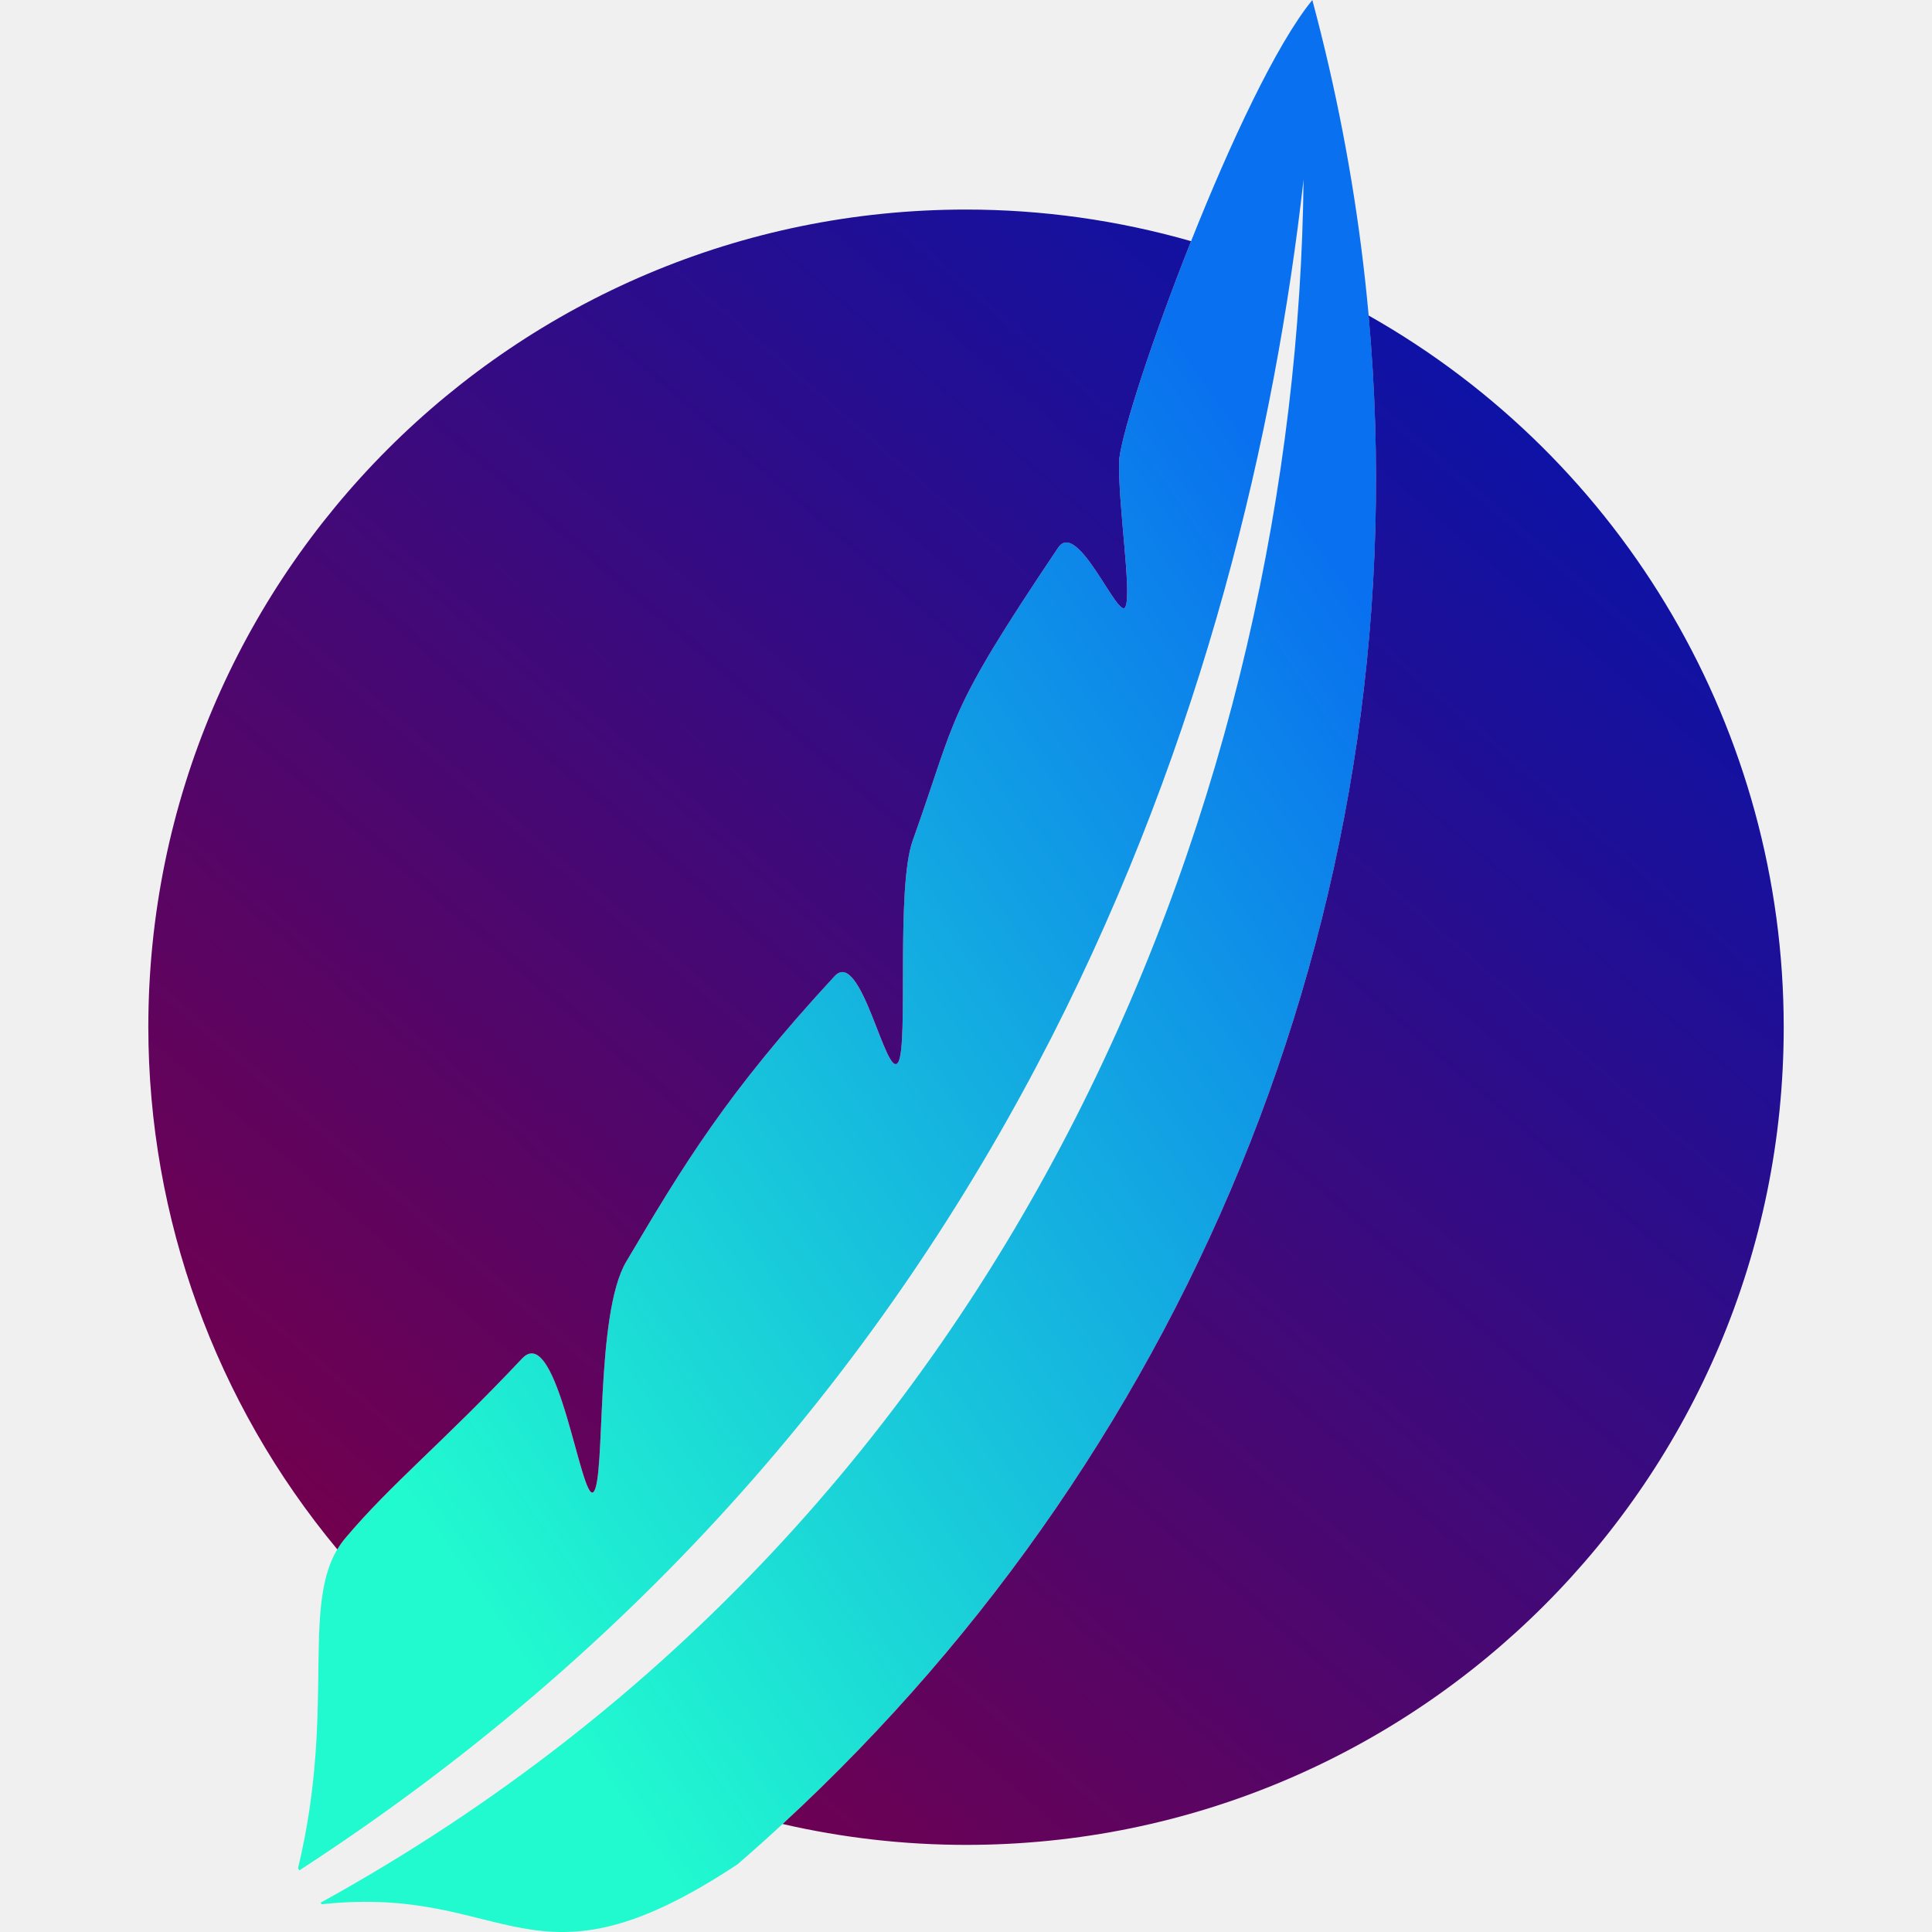
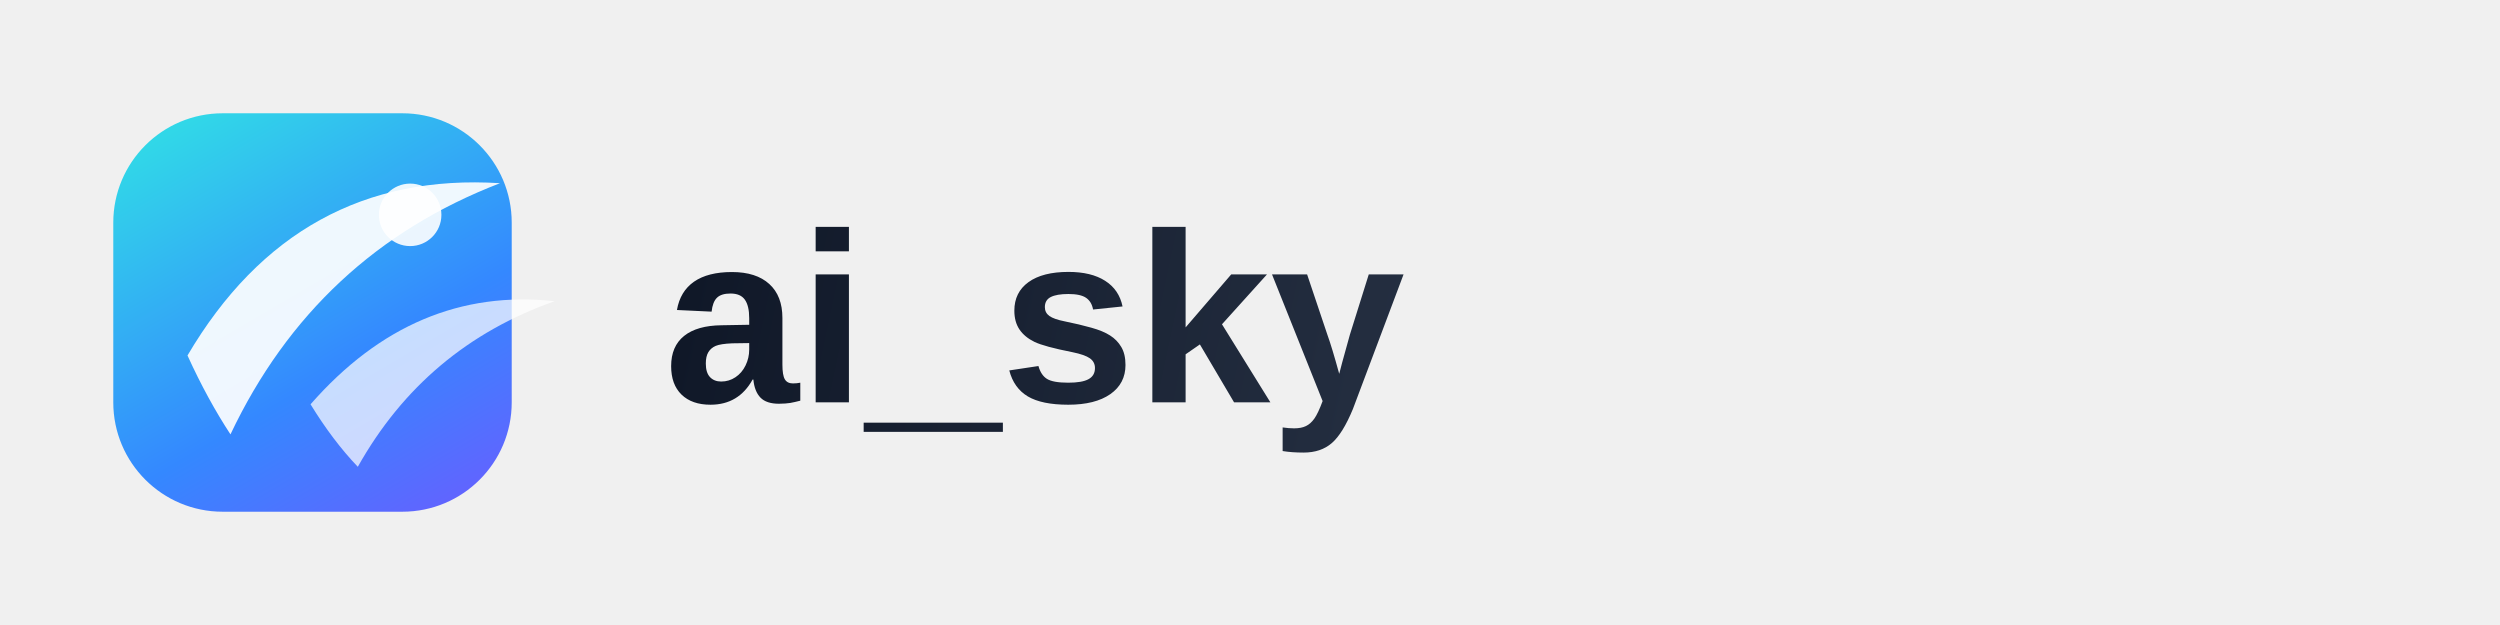
- <svg xmlns="http://www.w3.org/2000/svg" xmlns:xlink="http://www.w3.org/1999/xlink" width="512" height="512" version="1.1" viewBox="0 0 512 512">
+ <svg xmlns="http://www.w3.org/2000/svg" width="640" height="160" viewBox="0 0 640 160" fill="none">
  <defs>
-     <linearGradient id="linearGradient22708">
-       <stop stop-color="#21facf" offset="0" />
-       <stop stop-color="#0970ef" offset="1" />
+     <linearGradient id="sky" x1="64" y1="22" x2="132" y2="138" gradientUnits="userSpaceOnUse">
+       <stop offset="0" stop-color="#31D7E8" />
+       <stop offset="0.55" stop-color="#3488FF" />
+       <stop offset="1" stop-color="#7157FF" />
    </linearGradient>
-     <linearGradient id="linearGradient6949" x1="68.454" x2="198.59" y1="246.73" y2="96.35" gradientTransform="translate(-5.754,-56.594)" gradientUnits="userSpaceOnUse">
-       <stop stop-color="#72004e" offset="0" />
-       <stop stop-color="#0015b1" offset="1" />
+     <linearGradient id="text" x1="182" y1="46" x2="504" y2="114" gradientUnits="userSpaceOnUse">
+       <stop offset="0" stop-color="#101828" />
+       <stop offset="1" stop-color="#344054" />
    </linearGradient>
-     <linearGradient id="linearGradient22718" x1="56.735" x2="155.2" y1="246.96" y2="58.575" gradientUnits="userSpaceOnUse">
-       <stop stop-color="#4f00da" offset="0" />
-       <stop stop-color="#e5311b" offset="1" />
-     </linearGradient>
-     <linearGradient id="linearGradient23463" x1="68.454" x2="198.59" y1="246.73" y2="96.35" gradientUnits="userSpaceOnUse" xlink:href="#linearGradient22708" />
-     <linearGradient id="linearGradient903" x1="54.478" x2="192.1" y1="247.56" y2="9.809" gradientTransform="matrix(.87923 0 0 .87923 -9.551 48.787)" gradientUnits="userSpaceOnUse">
-       <stop stop-color="#dc180d" offset="0" />
-       <stop stop-color="#f96e20" offset=".5" />
-       <stop stop-color="#f4ce41" offset="1" />
-     </linearGradient>
-     <linearGradient id="linearGradient918" x1="39.468" x2="154.99" y1="204.22" y2="124.47" gradientUnits="userSpaceOnUse" xlink:href="#linearGradient22708" />
  </defs>
-   <g transform="matrix(2.473 0 0 2.473 -4.8978 -4.8812)">
-     <path transform="translate(-5.5496,-57.412)" d="m148.16 59.393c-7.71 9.399-19.951 42.888-20.696 49.204-0.17 4.674 1.373 14.231 0.672 15.805-0.719 1.613-5.117-9.446-7.215-6.327-12.219 18.168-10.7 17.731-15.582 31.378-1.836 5.131-0.424 21.99-1.567 23.773-1.273 1.987-3.962-12.31-6.806-9.236-11.603 12.54-16.279 20.379-22.336 30.607-3.359 5.673-2.182 23.33-3.506 24.674-1.302 1.321-3.857-18.326-7.644-14.309-8.519 9.038-14.054 13.441-18.946 19.252-5.198 6.174-0.783 17.584-5.067 35.383l0.145 0.221c77.447-50.308 101.52-127.16 107.61-181.19-0.681 63.93-29.41 142.78-105.33 184.65l0.113 0.171c20.241-2.181 22.307 10.458 44.562-4.284 55.792-48.277 81.856-124.29 61.593-199.78z" display="none" fill="url(#linearGradient903)" />
-     <path transform="translate(-5.5498,-57.412)" d="m148.16 59.393c-7.71 9.399-19.951 42.888-20.696 49.204-0.17 4.674 1.373 14.231 0.672 15.805-0.719 1.613-5.117-9.446-7.215-6.327-12.219 18.168-10.7 17.731-15.582 31.378-1.836 5.131-0.424 21.99-1.567 23.773-1.273 1.987-3.962-12.31-6.806-9.236-11.603 12.54-16.279 20.379-22.336 30.607-3.359 5.673-2.182 23.33-3.506 24.674-1.302 1.321-3.857-18.326-7.644-14.309-8.519 9.038-14.054 13.441-18.946 19.252-5.198 6.174-0.783 17.584-5.067 35.383l0.145 0.221c77.447-50.308 101.52-127.16 107.61-181.19-0.681 63.93-29.41 142.78-105.33 184.65l0.113 0.171c20.241-2.181 22.307 10.458 44.562-4.284 55.792-48.277 81.856-124.29 61.593-199.78z" fill="url(#linearGradient918)" />
-     <g transform="translate(0 2.0218e-5)">
-       <path transform="translate(-5.7543,-56.594)" d="m111.25 81.024c-48.394-1.5e-5 -87.625 39.231-87.625 87.625 0.017 20.443 7.182 40.236 20.253 55.954 0.252-0.422 0.536-0.824 0.858-1.206 4.892-5.81 10.427-10.214 18.946-19.252 3.787-4.018 6.341 15.63 7.644 14.309 1.324-1.344 0.147-19.001 3.506-24.674 6.056-10.228 10.733-18.067 22.336-30.607 2.844-3.074 5.533 11.223 6.806 9.236 1.142-1.782-0.269-18.641 1.566-23.773 4.882-13.647 3.363-13.21 15.582-31.378 2.098-3.119 6.496 7.94 7.215 6.327 0.701-1.573-0.842-11.131-0.672-15.805 0.372-3.15 3.604-13.059 7.705-23.367-7.843-2.247-15.962-3.388-24.12-3.389zm43.142 11.356c5.566 61.595-18.426 120.7-62.796 161.65 6.446 1.486 13.04 2.237 19.655 2.239 48.394 1e-5 87.625-39.231 87.625-87.625-3.1e-4 -31.581-16.995-60.719-44.484-76.268z" display="none" fill="url(#linearGradient22718)" />
-       <path transform="translate(-5.754,-56.594)" d="m111.25 81.024c-48.394-1.5e-5 -87.625 39.231-87.625 87.625 0.017 20.443 7.182 40.236 20.253 55.954 0.252-0.422 0.536-0.824 0.858-1.206 4.892-5.81 10.427-10.214 18.946-19.252 3.787-4.018 6.341 15.63 7.644 14.309 1.324-1.344 0.147-19.001 3.506-24.674 6.056-10.228 10.733-18.067 22.336-30.607 2.844-3.074 5.533 11.223 6.806 9.236 1.142-1.782-0.269-18.641 1.566-23.773 4.882-13.647 3.363-13.21 15.582-31.378 2.098-3.119 6.496 7.94 7.215 6.327 0.701-1.573-0.842-11.131-0.672-15.805 0.372-3.15 3.604-13.059 7.705-23.367-7.843-2.247-15.962-3.388-24.12-3.389zm43.142 11.356c5.566 61.595-18.426 120.7-62.796 161.65 6.446 1.486 13.04 2.237 19.655 2.239 48.394 1e-5 87.625-39.231 87.625-87.625-3.1e-4 -31.581-16.995-60.719-44.484-76.268z" display="none" fill="url(#linearGradient23463)" />
-       <path d="m105.5 24.43c-48.394-1.5e-5 -87.625 39.231-87.625 87.625 0.017 20.443 7.182 40.236 20.253 55.954 0.252-0.422 0.536-0.824 0.858-1.206 4.892-5.81 10.427-10.214 18.946-19.252 3.787-4.018 6.341 15.63 7.644 14.309 1.324-1.344 0.147-19.001 3.506-24.674 6.056-10.228 10.733-18.067 22.336-30.607 2.844-3.074 5.533 11.223 6.806 9.236 1.142-1.782-0.269-18.641 1.566-23.773 4.882-13.647 3.363-13.21 15.582-31.378 2.098-3.119 6.496 7.94 7.215 6.327 0.701-1.573-0.842-11.131-0.672-15.805 0.372-3.15 3.604-13.059 7.705-23.367-7.843-2.247-15.962-3.388-24.12-3.389zm43.142 11.356c5.566 61.595-18.426 120.7-62.796 161.65 6.446 1.486 13.04 2.237 19.655 2.239 48.394 1e-5 87.625-39.231 87.625-87.625-3.1e-4 -31.581-16.995-60.719-44.484-76.268z" fill="url(#linearGradient6949)" />
-     </g>
-   </g>
+   <rect x="29" y="29" width="102" height="102" rx="28" fill="url(#sky)" />
+   <path d="M48 91c18.6-31.6 45.4-46.3 80-44.1C96.6 59 73.6 80.4 59 111.2 55.2 105.4 51.5 98.7 48 91Z" fill="white" fill-opacity="0.92" />
+   <path d="M79.5 103.5c17.7-20.2 38.5-29 62.5-26.4-22.1 7.8-38.9 21.9-50.4 42.4-4.3-4.5-8.3-9.8-12.1-16Z" fill="white" fill-opacity="0.72" />
+   <circle cx="105" cy="55" r="8" fill="white" fill-opacity="0.9" />
+   <text x="170" y="103" fill="url(#text)" font-family="Segoe UI, Arial, sans-serif" font-size="62" font-weight="700" letter-spacing="0">ai_sky</text>
</svg>
